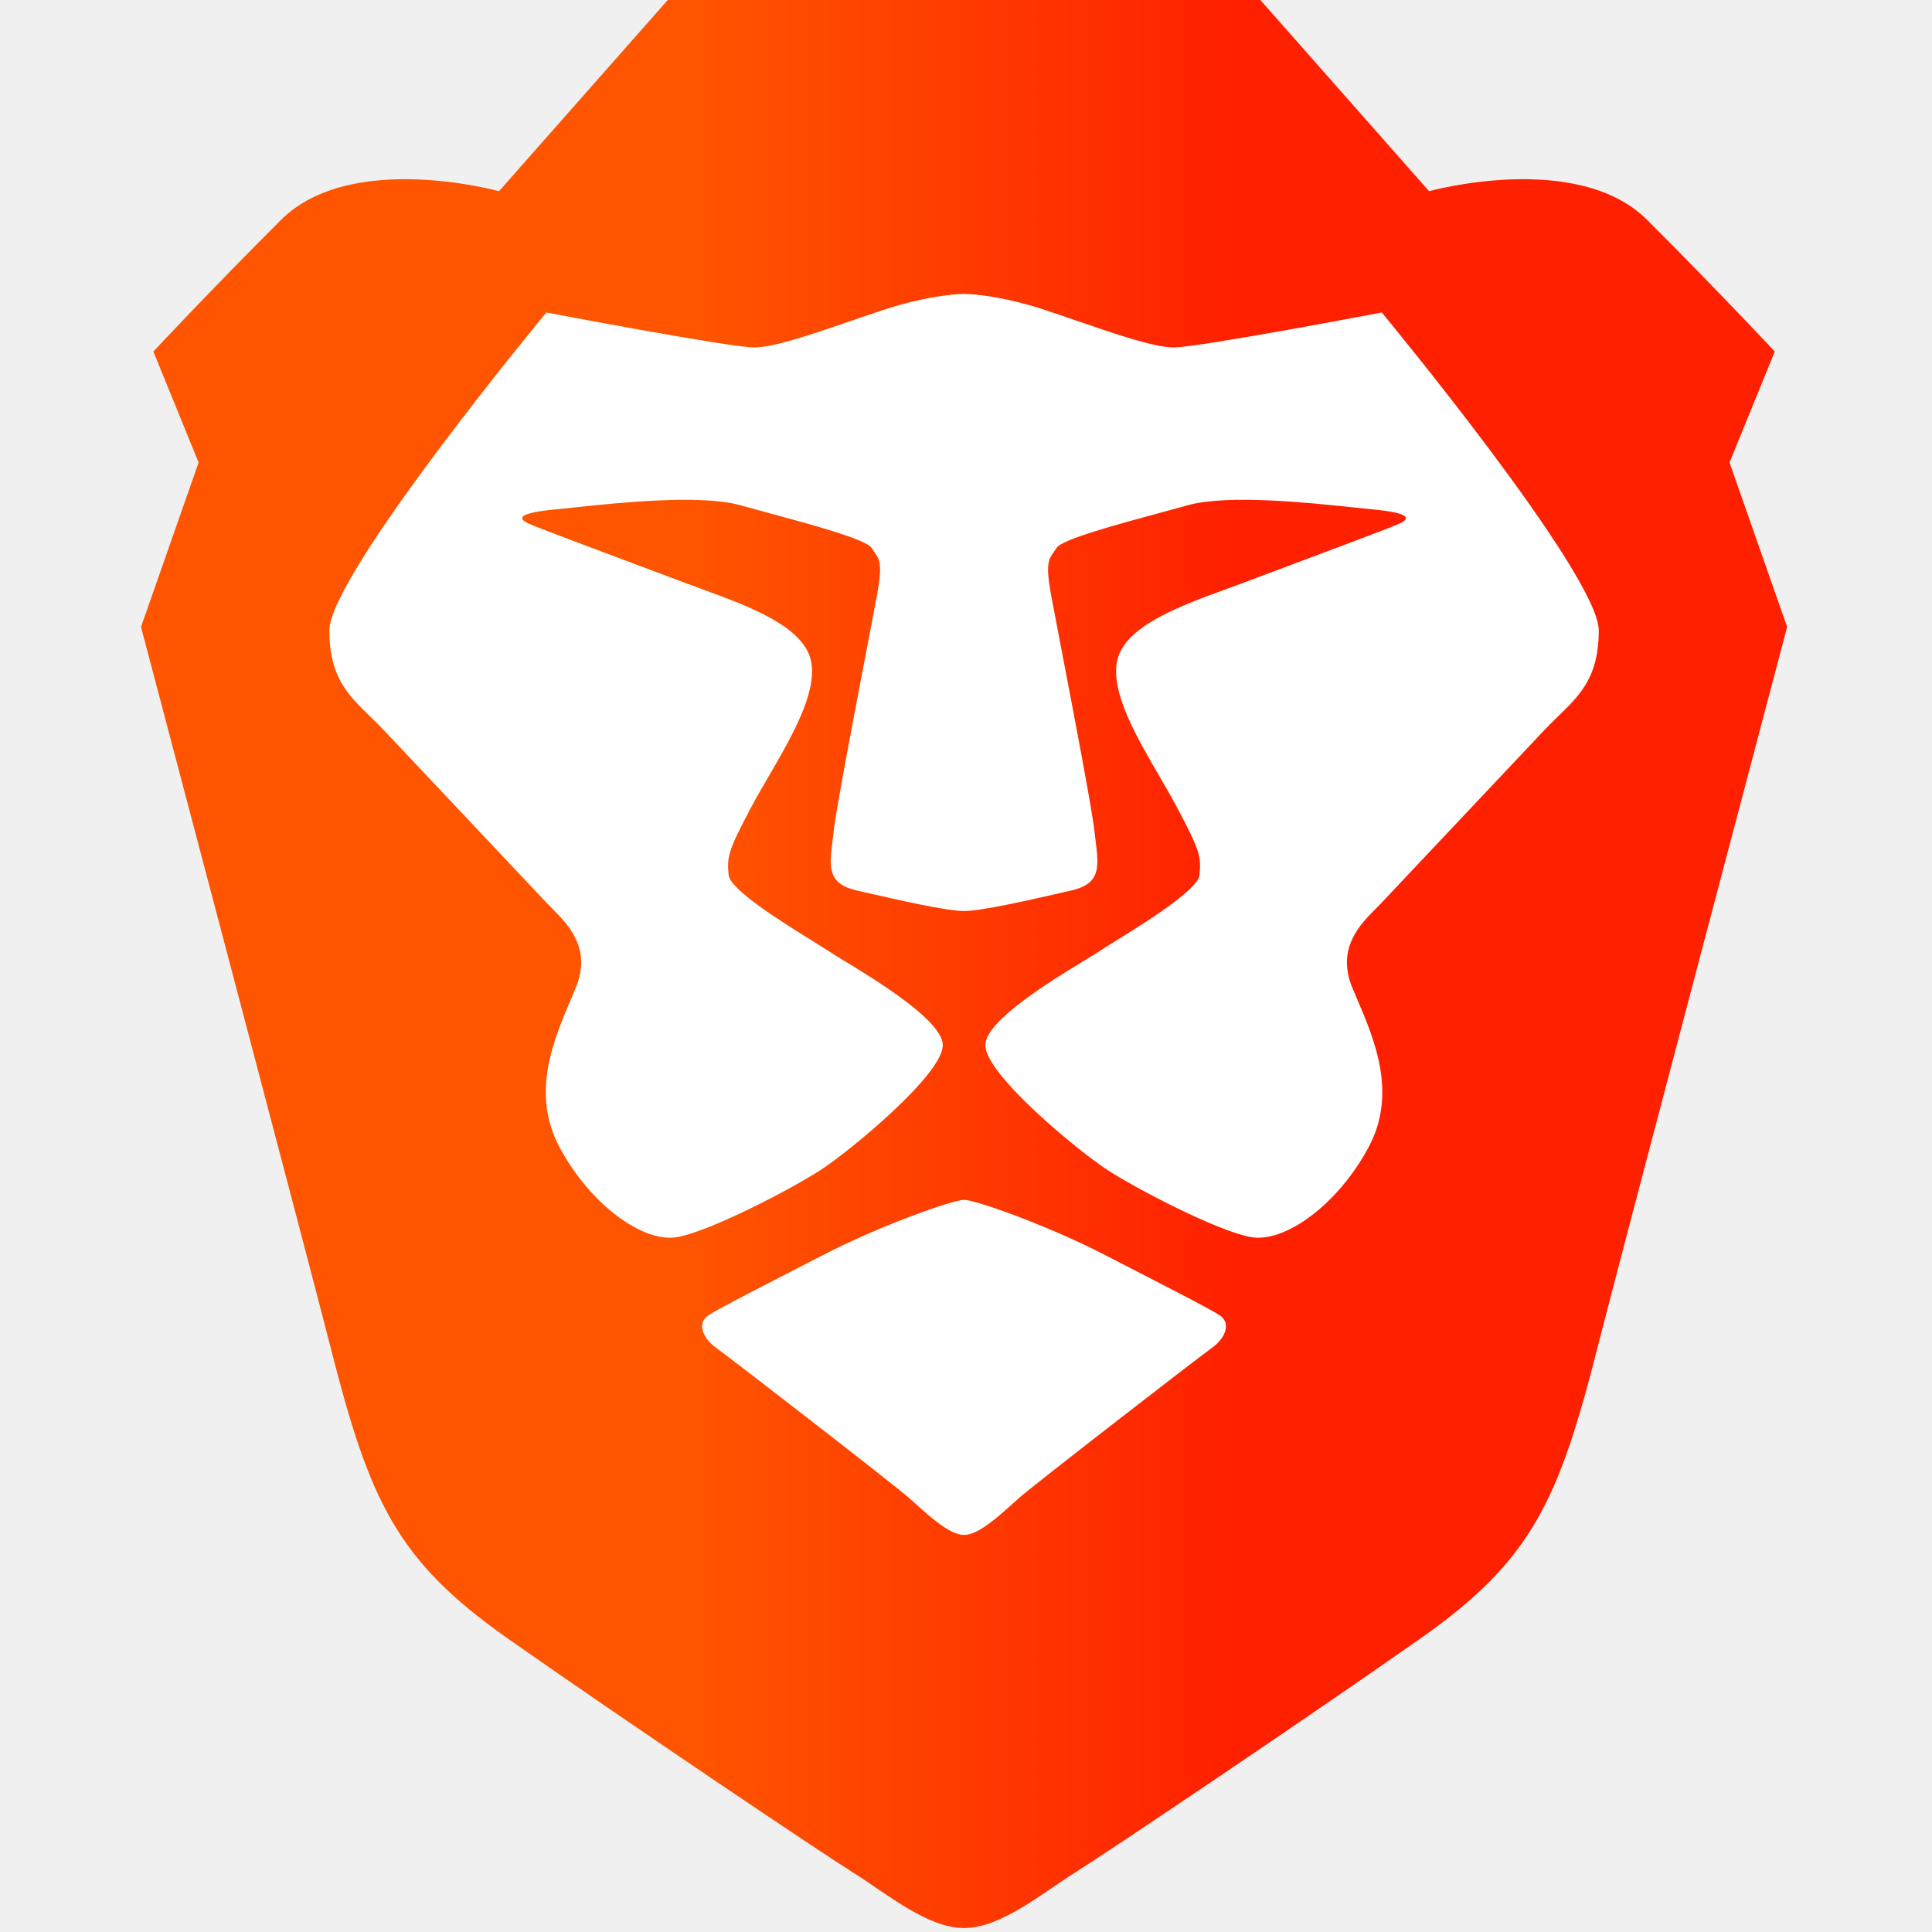
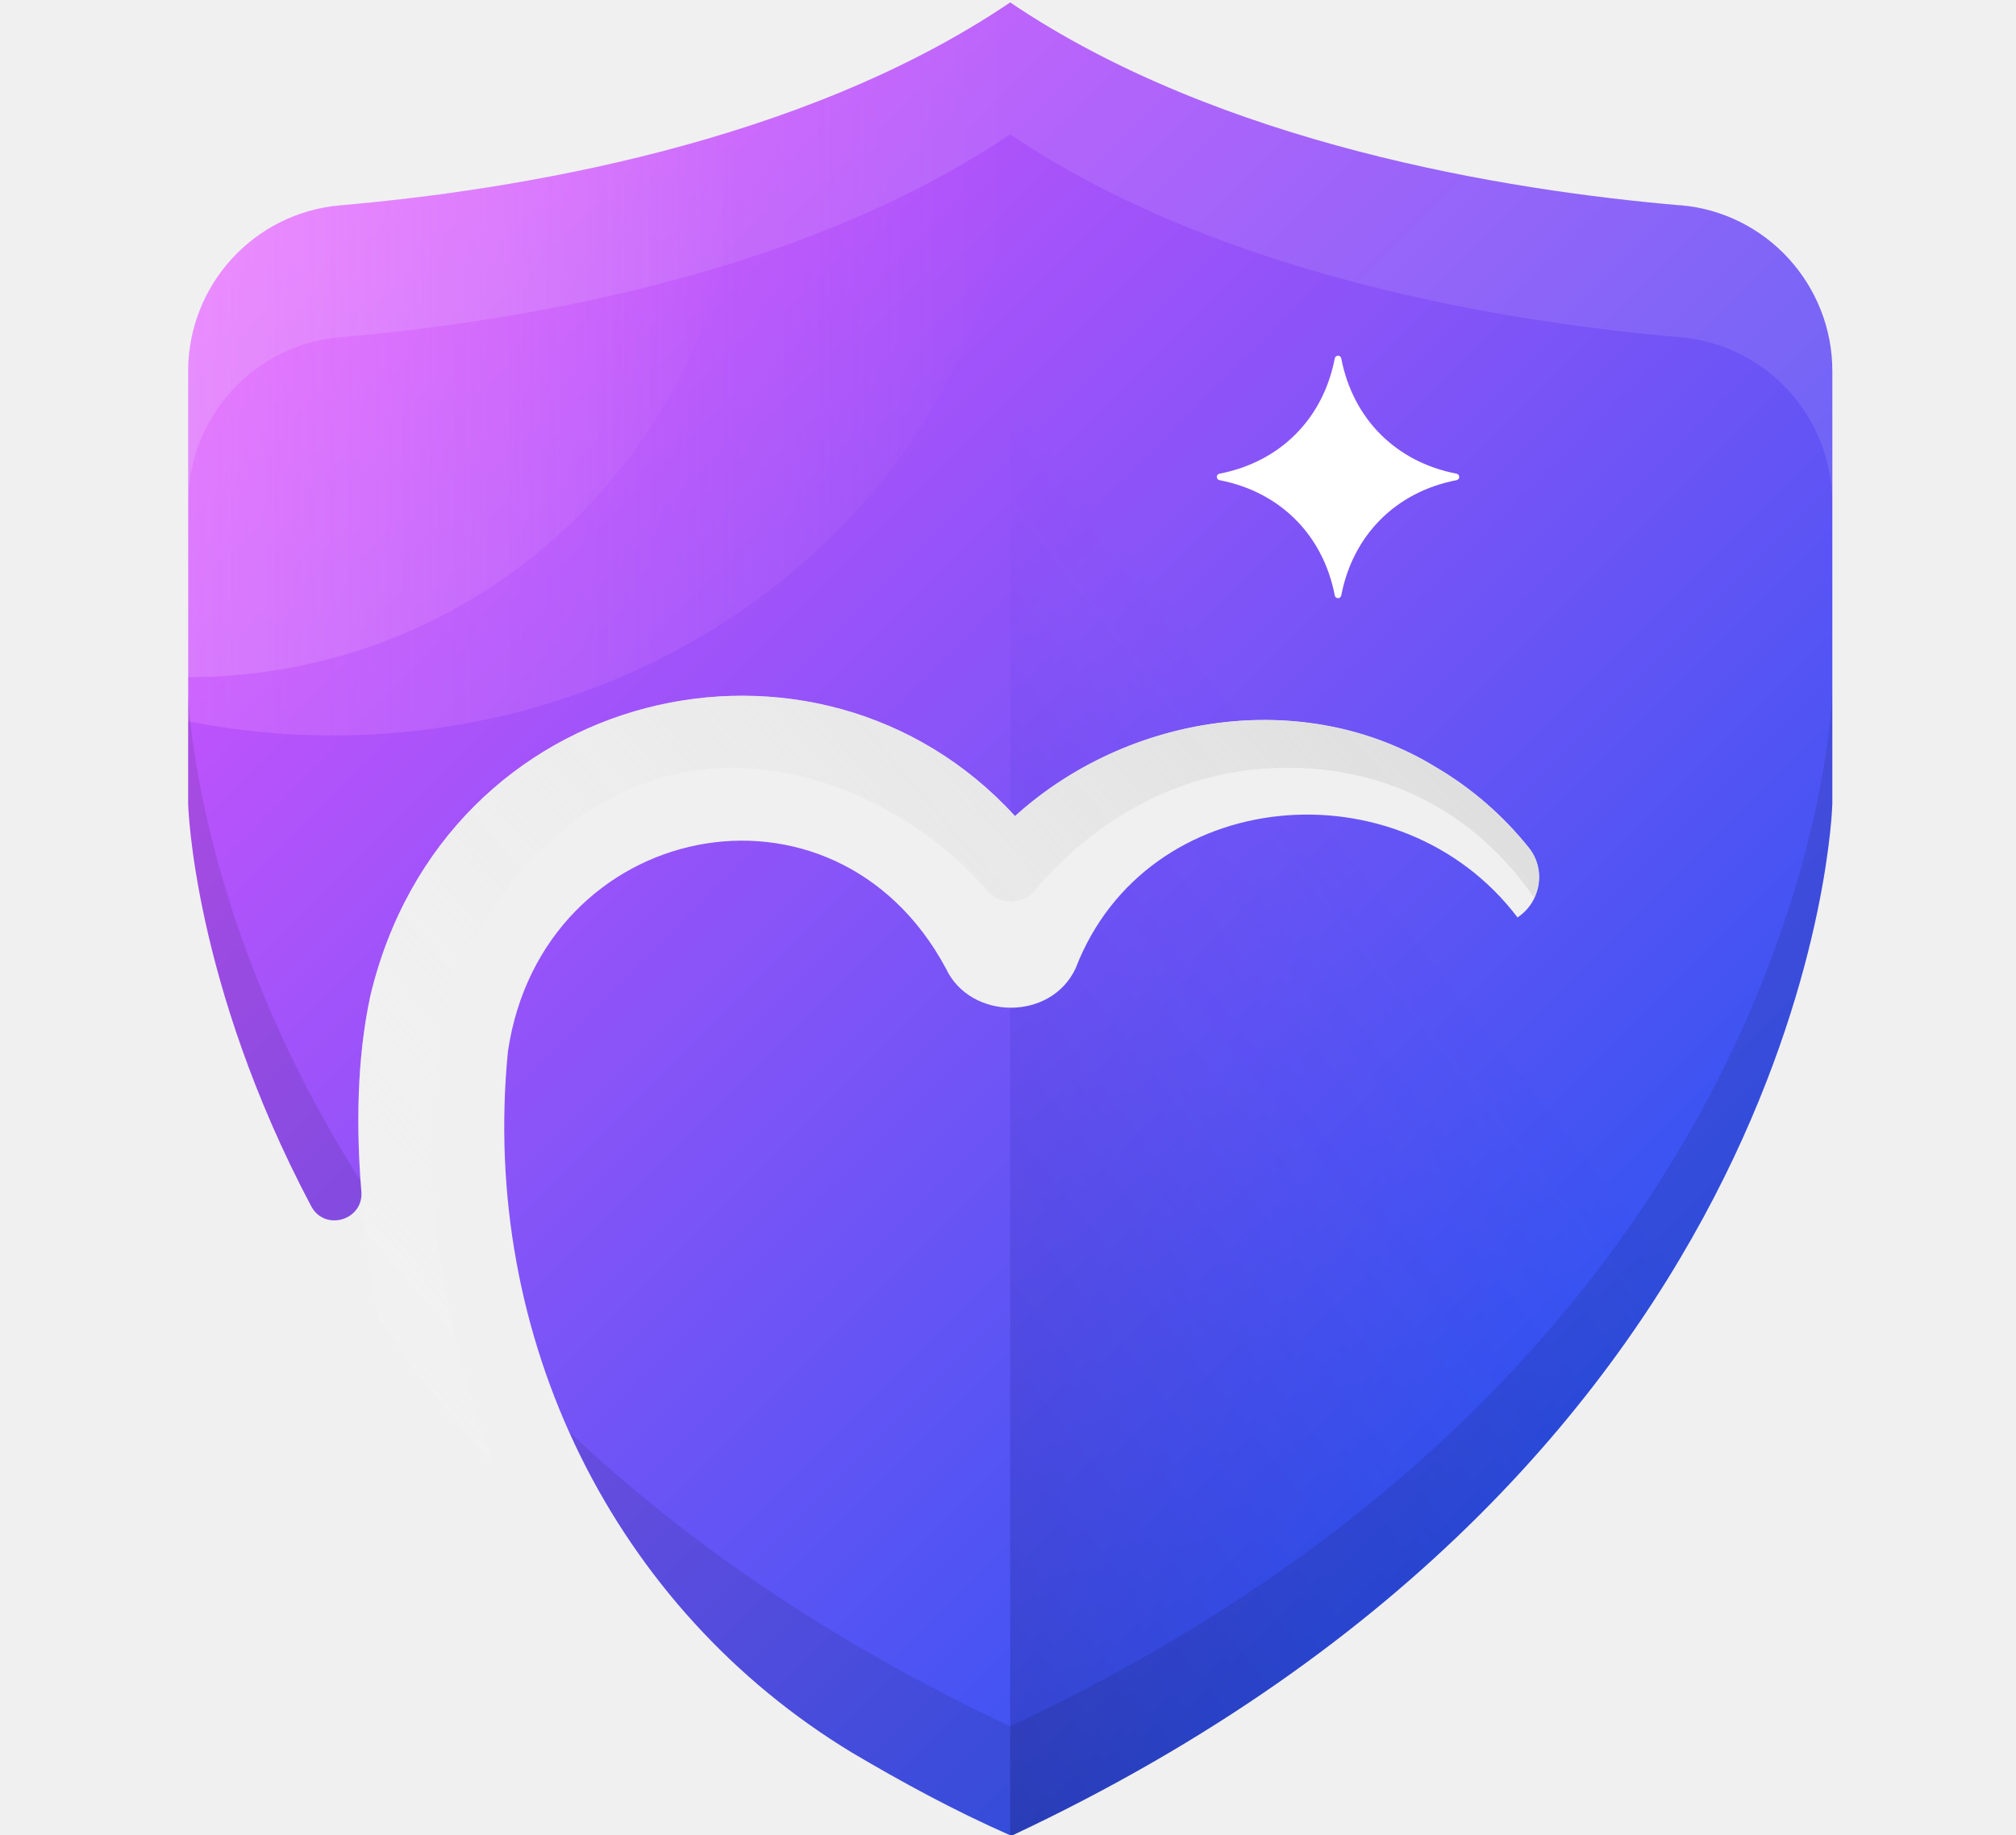
- <svg xmlns="http://www.w3.org/2000/svg" width="256" height="256" viewBox="0 0 256 256" fill="none">
-   <path fill-rule="evenodd" clip-rule="evenodd" d="M229.168 61.285L235.166 46.578C235.166 46.578 227.532 38.408 218.262 29.149C208.992 19.889 189.361 25.336 189.361 25.336L167.004 6.38962e-05H127.743H88.481L66.124 25.336C66.124 25.336 46.494 19.889 37.224 29.149C27.954 38.408 20.32 46.578 20.32 46.578L26.318 61.285L18.684 83.072C18.684 83.072 41.136 168.018 43.767 178.391C48.948 198.817 52.492 206.715 67.215 217.064C81.938 227.412 108.657 245.387 113.02 248.11C117.382 250.834 122.835 255.473 127.743 255.473C132.65 255.473 138.103 250.834 142.466 248.11C146.828 245.387 173.548 227.412 188.271 217.064C202.994 206.715 206.538 198.817 211.718 178.391C214.349 168.018 236.802 83.072 236.802 83.072L229.168 61.285Z" fill="url(#paint0_linear_1648_3)" />
-   <path d="M155.553 46.034C158.825 46.034 183.09 41.404 183.09 41.404C183.09 41.404 211.847 76.127 211.847 83.549C211.847 89.684 209.374 92.086 206.462 94.915C205.852 95.507 205.222 96.118 204.592 96.787L183.03 119.657C182.817 119.884 182.579 120.123 182.327 120.376C180.175 122.537 177.005 125.72 179.242 131.007C179.391 131.36 179.545 131.719 179.701 132.084C182.153 137.811 185.179 144.881 181.327 152.047C177.228 159.668 170.208 164.754 165.709 163.913C161.21 163.072 150.645 157.557 146.76 155.038C142.875 152.519 130.561 142.375 130.561 138.493C130.561 135.256 139.417 129.871 143.719 127.254C144.575 126.734 145.251 126.323 145.641 126.06C146.085 125.761 146.828 125.3 147.742 124.733C151.67 122.296 158.761 117.895 158.939 115.944C159.158 113.538 159.075 112.833 155.909 106.889C155.236 105.625 154.449 104.272 153.635 102.873C150.62 97.692 147.245 91.891 147.992 87.736C148.836 83.045 156.194 80.356 162.427 78.078C163.205 77.793 163.967 77.515 164.696 77.24C166.515 76.554 168.801 75.699 171.188 74.805C177.411 72.477 184.325 69.89 185.465 69.365C187.044 68.638 186.636 67.946 181.855 67.493C181.223 67.433 180.436 67.35 179.534 67.254C173.616 66.626 162.702 65.467 157.395 66.945C156.352 67.235 155.182 67.552 153.955 67.883C147.993 69.496 140.688 71.472 139.986 72.611C139.863 72.811 139.742 72.982 139.628 73.144C138.957 74.097 138.519 74.719 139.262 78.77C139.483 79.977 139.938 82.349 140.501 85.284C142.147 93.874 144.716 107.275 145.04 110.286C145.085 110.707 145.135 111.114 145.183 111.505C145.595 114.864 145.869 117.099 141.964 117.99C141.639 118.065 141.297 118.143 140.942 118.224C136.536 119.234 130.077 120.715 127.743 120.715C125.408 120.715 118.943 119.233 114.537 118.223C114.184 118.142 113.845 118.064 113.521 117.99C109.616 117.099 109.89 114.864 110.302 111.505C110.35 111.114 110.4 110.707 110.445 110.286C110.77 107.271 113.345 93.837 114.992 85.248C115.551 82.33 116.003 79.972 116.223 78.77C116.966 74.719 116.528 74.097 115.857 73.144C115.743 72.982 115.623 72.811 115.5 72.611C114.798 71.472 107.493 69.496 101.531 67.884C100.304 67.552 99.134 67.235 98.09 66.945C92.784 65.467 81.87 66.626 75.952 67.254C75.049 67.35 74.263 67.433 73.63 67.493C68.85 67.946 68.442 68.638 70.02 69.365C71.16 69.89 78.071 72.476 84.292 74.803C86.682 75.698 88.969 76.553 90.79 77.24C91.519 77.515 92.281 77.794 93.06 78.079C99.292 80.356 106.65 83.046 107.493 87.736C108.24 91.891 104.866 97.69 101.852 102.87C101.038 104.27 100.249 105.625 99.576 106.889C96.411 112.833 96.327 113.538 96.546 115.944C96.724 117.895 103.813 122.294 107.74 124.732C108.656 125.3 109.399 125.761 109.844 126.06C110.234 126.323 110.909 126.733 111.764 127.253C116.066 129.869 124.924 135.256 124.924 138.493C124.924 142.375 112.611 152.519 108.726 155.038C104.84 157.557 94.275 163.072 89.776 163.913C85.278 164.754 78.257 159.668 74.159 152.047C70.306 144.882 73.332 137.812 75.784 132.085C75.94 131.72 76.094 131.36 76.243 131.007C78.48 125.72 75.31 122.537 73.158 120.375C72.906 120.122 72.668 119.884 72.455 119.657L50.893 96.787C50.263 96.118 49.634 95.507 49.024 94.915C46.111 92.086 43.639 89.685 43.639 83.549C43.639 76.127 72.395 41.404 72.395 41.404C72.395 41.404 96.661 46.034 99.933 46.034C102.543 46.034 107.585 44.3 112.84 42.492C114.17 42.034 115.515 41.572 116.837 41.132C123.38 38.953 127.743 38.937 127.743 38.937C127.743 38.937 132.105 38.953 138.649 41.132C139.971 41.572 141.315 42.034 142.646 42.492C147.901 44.3 152.942 46.034 155.553 46.034Z" fill="white" />
-   <path d="M151.388 168.854C156.517 171.494 160.156 173.368 161.532 174.228C163.312 175.341 162.227 177.44 160.605 178.585C158.984 179.73 137.193 196.584 135.078 198.447C134.808 198.685 134.521 198.944 134.222 199.213C132.184 201.047 129.585 203.387 127.743 203.387C125.899 203.387 123.298 201.045 121.261 199.211C120.963 198.942 120.677 198.685 120.407 198.447C118.292 196.584 96.502 179.73 94.88 178.585C93.258 177.44 92.173 175.341 93.953 174.228C95.33 173.367 98.972 171.492 104.107 168.849C105.612 168.075 107.245 167.234 108.987 166.334C116.671 162.362 126.248 158.985 127.743 158.985C129.237 158.985 138.814 162.362 146.499 166.334C148.244 167.236 149.88 168.078 151.388 168.854Z" fill="white" />
+ <svg xmlns="http://www.w3.org/2000/svg" width="300" height="273" viewBox="0 0 300 273" fill="none">
+   <g clip-path="url(#clip0_1341_1057)">
+     <path d="M250.052 30.549C224.239 28.332 181.553 21.465 150.327 0.36C119.116 21.465 76.444 28.318 50.631 30.549C37.818 31.658 28 42.383 28 55.239V119.592C28 119.592 28.648 146.11 46.312 179.453C48.313 183.225 54.058 181.569 53.784 177.308C53.007 167.979 53.079 157.642 55.094 148.241C66.093 101.769 121.635 89.23 151.047 121.406C167.805 106.232 193.992 102.057 213.686 114.136C219.056 117.288 223.735 121.391 227.521 126.128C230.113 129.382 229.292 134.19 225.823 136.493C208.403 113.531 170.612 116.698 160.074 144.037C156.431 151.926 144.381 151.826 140.754 144.066C124.082 113.042 80.648 122.025 75.581 156.447C71.42 199.075 91.33 239.299 126.875 260.793C134.16 265.083 141.776 269.272 150.5 273.116C270.351 216.869 272.669 119.578 272.669 119.578V55.225C272.669 42.383 262.865 31.629 250.066 30.535L250.052 30.549Z" fill="url(#paint0_linear_1341_1057)" />
+     <path style="mix-blend-mode:overlay" opacity="0.3" d="M151.033 16.398C151.033 11.1 150.529 5.903 149.593 0.849C118.439 21.552 76.257 28.347 50.631 30.549C37.818 31.658 28 42.383 28 55.239V107.312C34.91 108.679 42.094 109.414 49.451 109.414C105.554 109.414 151.033 67.764 151.033 16.383V16.398Z" fill="url(#paint1_linear_1341_1057)" />
+     <path style="mix-blend-mode:multiply" d="M250.023 30.549C224.21 28.318 181.553 21.465 150.327 0.36V120.715C150.557 120.96 150.802 121.19 151.033 121.435C167.79 106.261 193.977 102.086 213.672 114.164C219.042 117.317 223.721 121.42 227.507 126.157C230.098 129.41 229.278 134.219 225.808 136.522C208.388 113.56 170.597 116.727 160.059 144.066C158.231 148.039 154.272 149.983 150.327 149.94V273.059C150.327 273.059 150.428 273.102 150.486 273.131C270.336 216.884 272.654 119.592 272.654 119.592V55.239C272.654 42.369 262.836 31.644 250.023 30.535V30.549Z" fill="url(#paint2_linear_1341_1057)" />
+     <g style="mix-blend-mode:screen" opacity="0.1">
+       <path d="M50.631 50.172C76.444 47.941 119.101 41.088 150.327 19.982C181.553 41.088 224.21 47.941 250.023 50.172C262.836 51.28 272.654 62.006 272.654 74.862V55.239C272.654 42.369 262.836 31.644 250.023 30.535C224.21 28.318 181.539 21.451 150.327 0.346C119.116 21.465 76.459 28.318 50.631 30.549C37.818 31.658 28 42.383 28 55.239V74.862C28 61.992 37.818 51.266 50.631 50.157V50.172Z" fill="white" />
+     </g>
+     <path d="M181.481 71.436C190.493 73.177 196.885 79.584 198.627 88.582C198.728 89.129 199.477 89.129 199.592 88.582C201.334 79.57 207.74 73.177 216.738 71.436C217.285 71.335 217.285 70.586 216.738 70.471C207.726 68.729 201.334 62.323 199.592 53.325C199.491 52.778 198.743 52.778 198.627 53.325C196.885 62.337 190.479 68.729 181.481 70.471C180.934 70.572 180.934 71.32 181.481 71.436Z" fill="white" />
+     <g style="mix-blend-mode:multiply" opacity="0.1">
+       <path d="M53.683 175.724C28.835 136.695 28 103.209 28 103.209V55.239V119.592C28 119.592 28.648 146.11 46.312 179.467C48.313 183.239 54.058 181.583 53.784 177.322C53.741 176.789 53.727 176.242 53.698 175.71L53.683 175.724Z" fill="black" />
+       <path d="M272.654 55.239V103.209C272.654 103.209 270.322 200.587 150.327 256.819C122.657 243.848 101.307 228.689 84.737 213.054C93.533 232.633 107.944 249.391 126.861 260.822C134.146 265.112 141.761 269.301 150.486 273.145C270.337 216.898 272.654 119.606 272.654 119.606V55.254V55.239Z" fill="black" />
+     </g>
+     <path d="M192.998 114.236C212.506 114.827 223.404 126.401 228.313 133.571C229.422 131.21 229.249 128.345 227.507 126.157C223.721 121.42 219.042 117.317 213.672 114.164C193.977 102.086 167.776 106.246 151.033 121.435C121.621 89.258 66.093 101.798 55.08 148.27C53.079 157.671 52.992 168.007 53.77 177.336C54.158 183.512 55.008 189.588 56.246 195.548C56.361 196.066 56.563 196.556 56.865 196.988C61.587 203.912 67.115 210.967 73.507 218.021C66.381 198.528 54.043 153.654 79.496 127.424C103.351 102.849 134.217 117.447 146.829 132.448C148.7 134.665 152.084 134.723 153.955 132.506C159.843 125.523 172.887 113.646 192.984 114.251L192.998 114.236Z" fill="url(#paint3_linear_1341_1057)" />
+     <path style="mix-blend-mode:overlay" opacity="0.3" d="M110.305 19.104C88.437 26.101 66.395 29.196 50.646 30.549C37.818 31.658 28 42.383 28 55.239V100.747C73.234 100.747 109.945 64.252 110.305 19.09V19.104Z" fill="url(#paint4_linear_1341_1057)" />
+   </g>
  <defs>
-     <linearGradient id="paint0_linear_1648_3" x1="18.684" y1="257.275" x2="236.802" y2="257.275" gradientUnits="userSpaceOnUse">
-       <stop stop-color="#FF5500" />
-       <stop offset="0.333" stop-color="#FF5500" />
-       <stop offset="0.667" stop-color="#FF2000" />
-       <stop offset="1" stop-color="#FF2000" />
+     <linearGradient id="paint0_linear_1341_1057" x1="43.663" y1="-1.008" x2="244.869" y2="200.198" gradientUnits="userSpaceOnUse">
+       <stop stop-color="#E753FF" />
+       <stop offset="1" stop-color="#3154F1" />
    </linearGradient>
+     <linearGradient id="paint1_linear_1341_1057" x1="28" y1="55.124" x2="151.033" y2="55.124" gradientUnits="userSpaceOnUse">
+       <stop stop-color="#DBDBDB" />
+       <stop offset="1" stop-color="white" stop-opacity="0" />
+     </linearGradient>
+     <linearGradient id="paint2_linear_1341_1057" x1="47.982" y1="221.778" x2="190.911" y2="109.356" gradientUnits="userSpaceOnUse">
+       <stop stop-opacity="0.3" />
+       <stop offset="1" stop-color="#3161F1" stop-opacity="0" />
+     </linearGradient>
+     <linearGradient id="paint3_linear_1341_1057" x1="207.352" y1="76.647" x2="6.592" y2="250.096" gradientUnits="userSpaceOnUse">
+       <stop stop-color="#DBDBDB" />
+       <stop offset="1" stop-color="white" stop-opacity="0" />
+     </linearGradient>
+     <linearGradient id="paint4_linear_1341_1057" x1="28" y1="59.918" x2="110.305" y2="59.918" gradientUnits="userSpaceOnUse">
+       <stop stop-color="#DBDBDB" />
+       <stop offset="1" stop-color="white" stop-opacity="0" />
+     </linearGradient>
+     <clipPath id="clip0_1341_1057">
+       <rect width="300" height="273" fill="white" />
+     </clipPath>
  </defs>
</svg>
